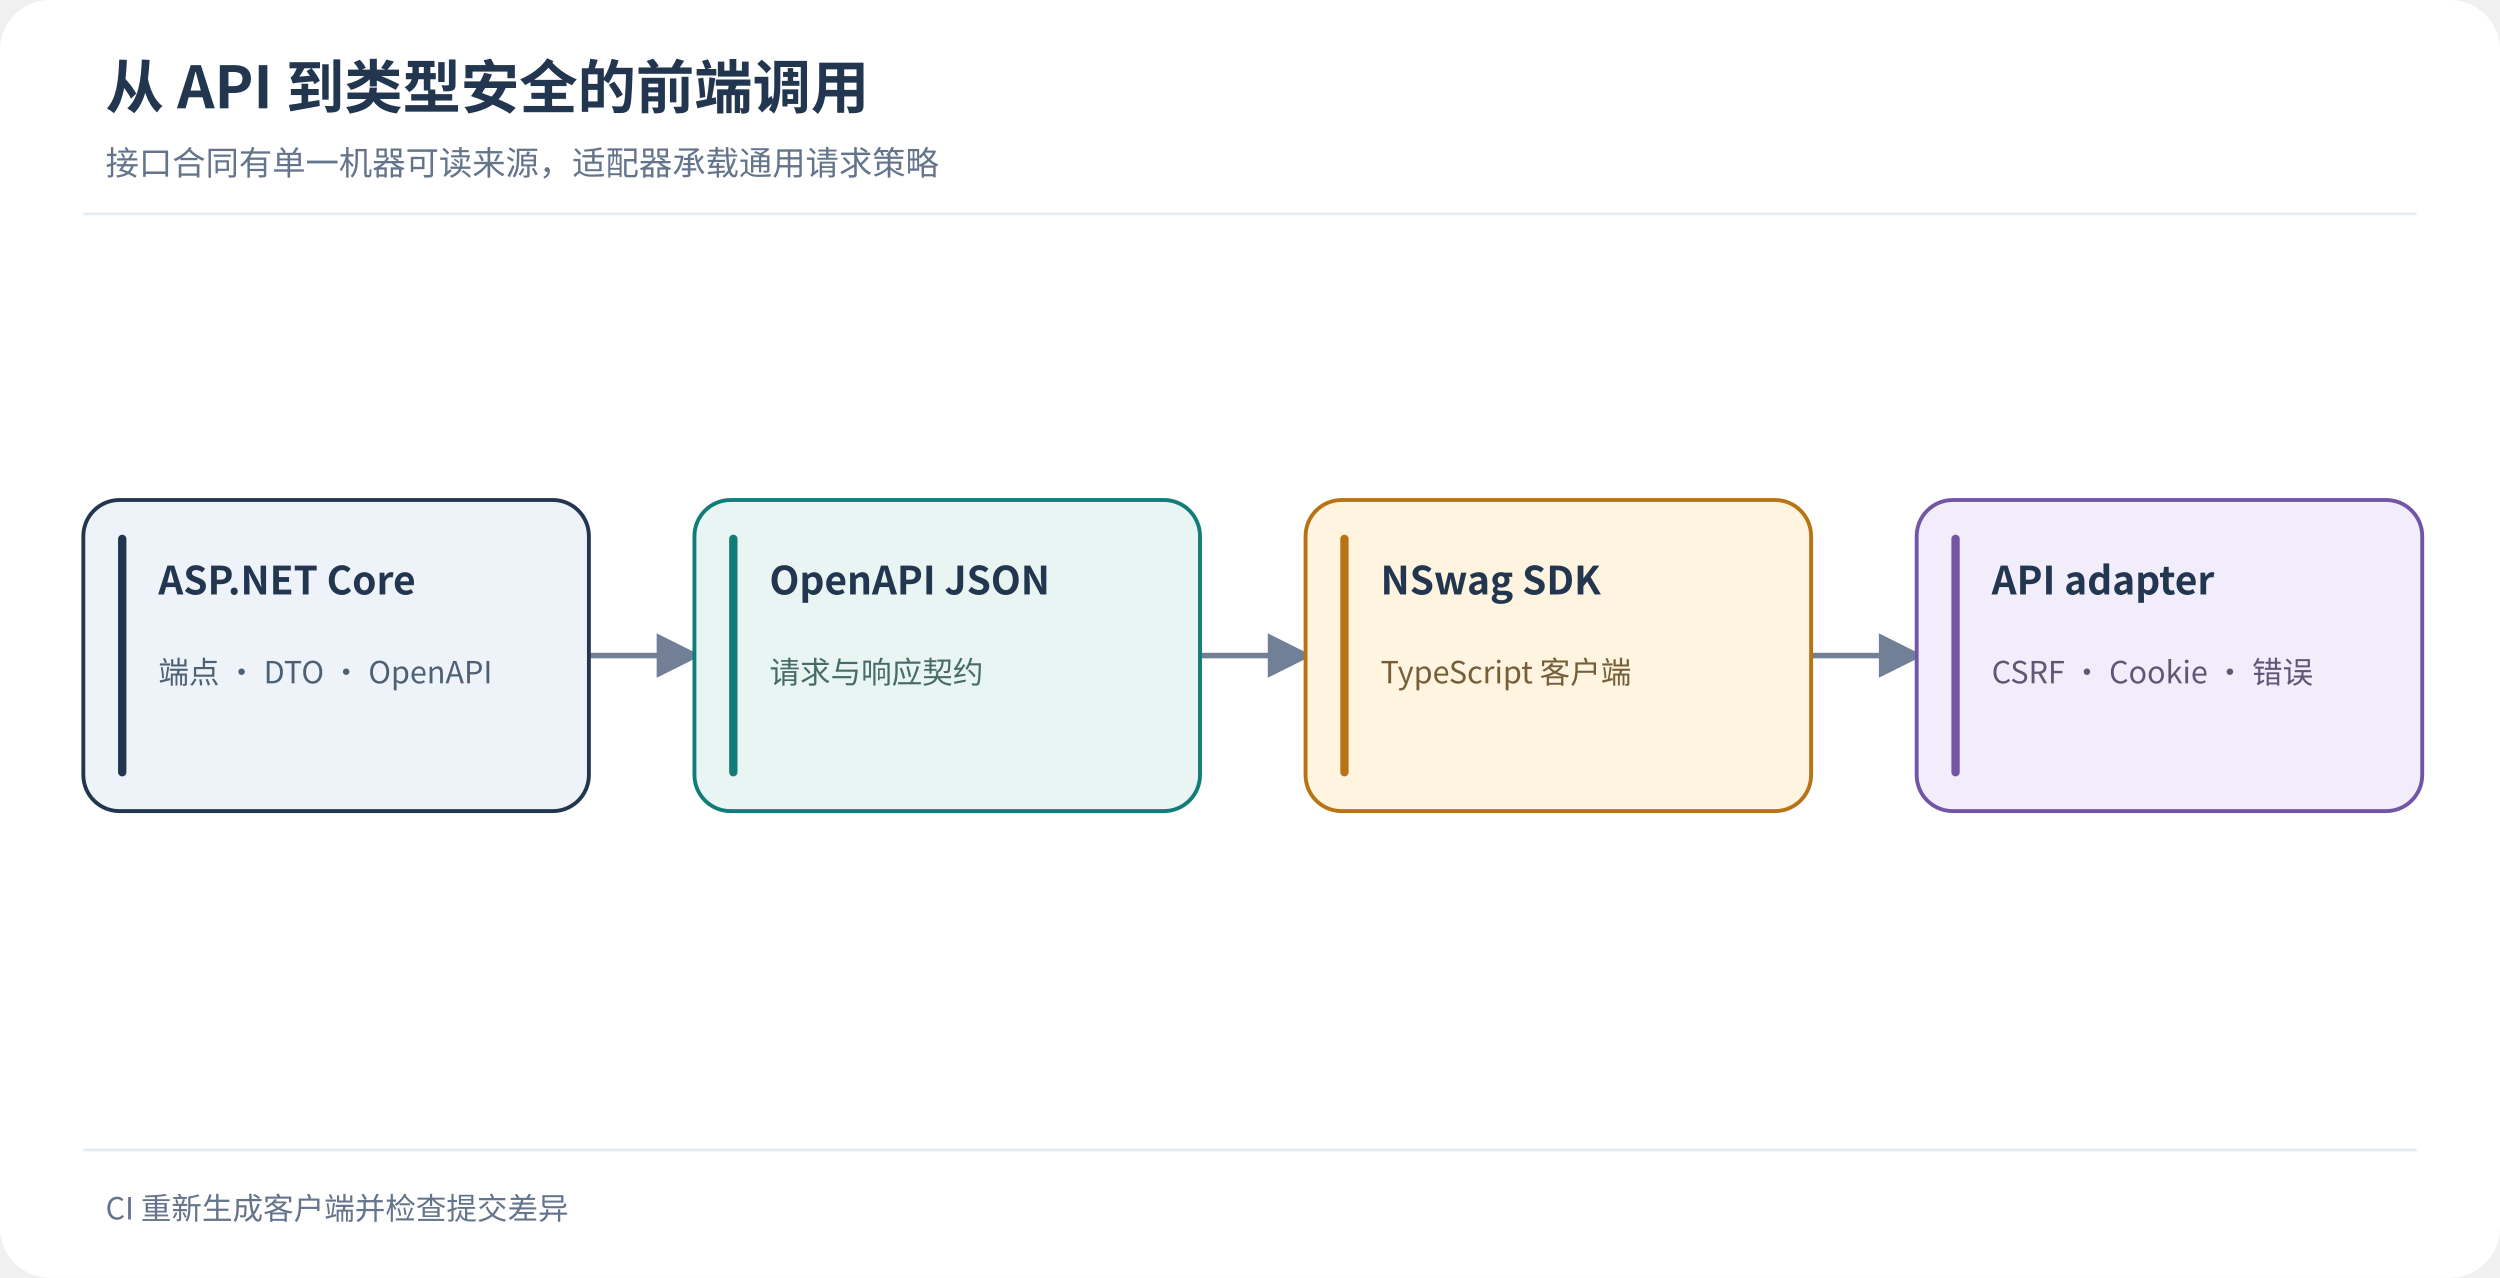
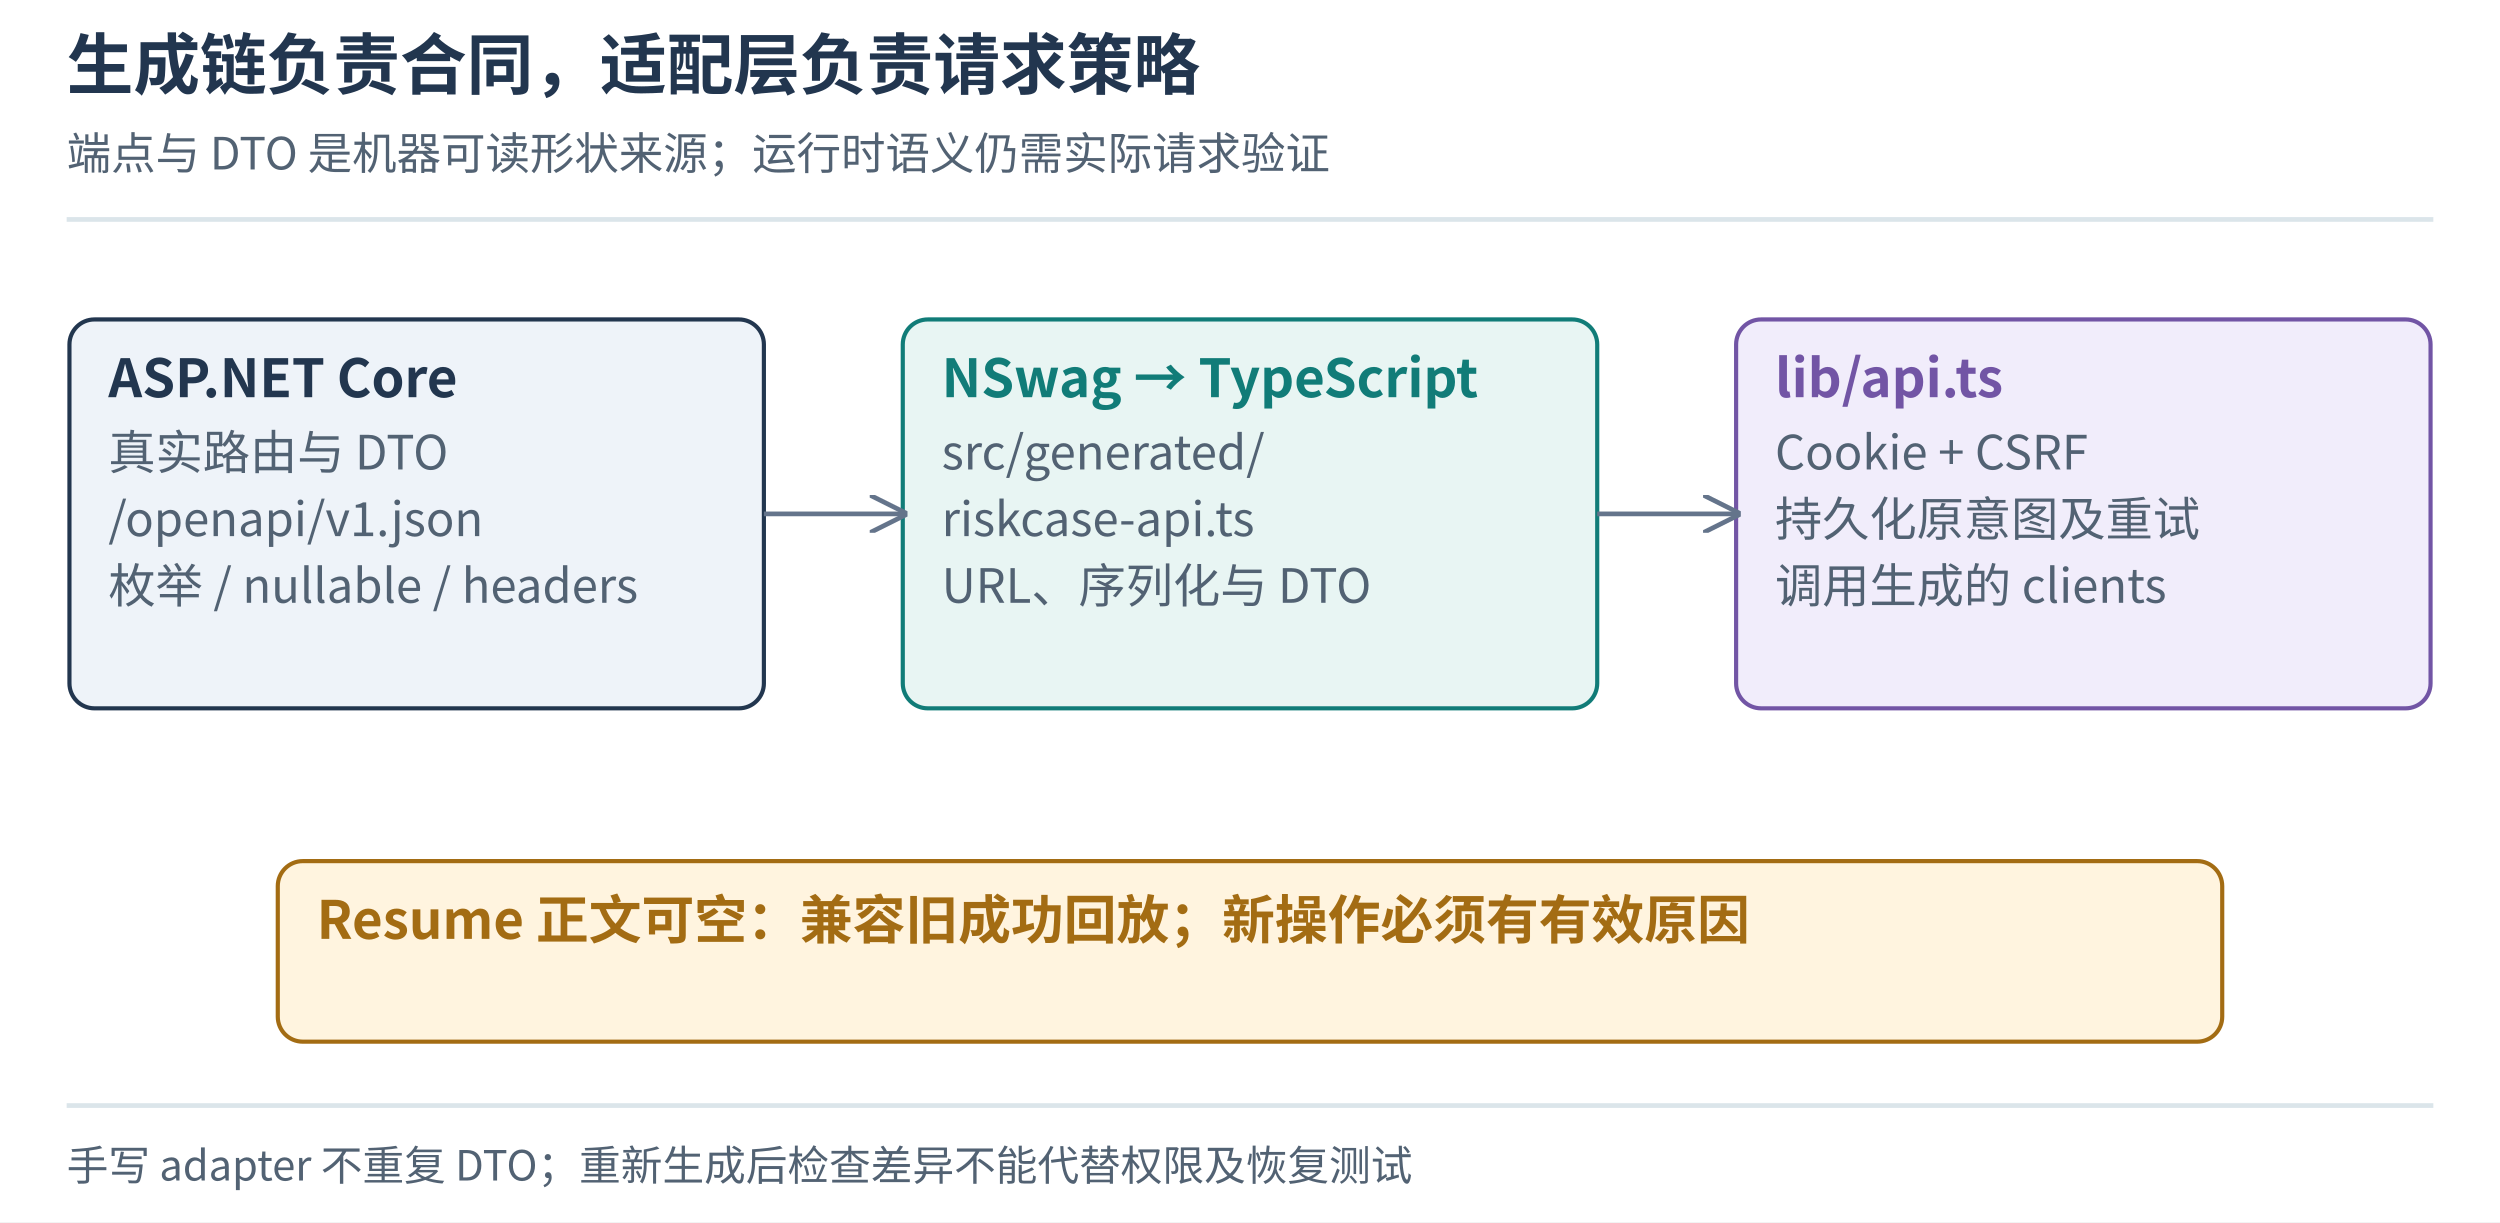
- <svg xmlns="http://www.w3.org/2000/svg" width="900" height="460" viewBox="0 0 900 460">
-   <rect width="100%" height="100%" rx="18" fill="#ffffff" />
-   <path d="M 30 77 H 870" stroke="#e6edf2" stroke-width="1" />
-   <text x="38" y="39" font-family="Microsoft YaHei, Noto Sans CJK SC, sans-serif" font-size="21px" font-weight="700" fill="#22364f">从 API 到类型安全的前端调用</text>
-   <text x="38" y="63" font-family="Microsoft YaHei, Noto Sans CJK SC, sans-serif" font-size="12px" font-weight="400" fill="#64748b">接口合同有单一机器可读来源，适配器承载通用请求策略</text>
+ <svg xmlns="http://www.w3.org/2000/svg" width="900" height="440" viewBox="0 0 900 440">
+   <rect width="900" height="100%" fill="white" />
  <defs>
-     <marker id="arrow" viewBox="0 0 10 10" refX="8.5" refY="5" markerWidth="8" markerHeight="8" orient="auto-start-reverse">
-       <path d="M 0 0 L 10 5 L 0 10 z" fill="#718096" />
+     <marker id="arrow" markerWidth="8" markerHeight="8" refX="7" refY="4" orient="auto">
+       <path d="M0 0L8 4L0 8" fill="none" stroke="#64748b" />
    </marker>
  </defs>
-   <path d="M 212 236.0 C 254 236.0, 208 236.0, 250 236.0" fill="none" stroke="#718096" stroke-width="2" marker-end="url(#arrow)" />
-   <path d="M 432 236.0 C 474 236.0, 428 236.0, 470 236.0" fill="none" stroke="#718096" stroke-width="2" marker-end="url(#arrow)" />
-   <path d="M 652 236.0 C 694 236.0, 648 236.0, 690 236.0" fill="none" stroke="#718096" stroke-width="2" marker-end="url(#arrow)" />
-   <rect x="30" y="180" width="182" height="112" rx="13" fill="#eef3f9" stroke="#22364f" stroke-width="1.4" />
-   <path d="M 44 194 V 278" stroke="#22364f" stroke-width="3" stroke-linecap="round" />
-   <text x="57" y="214" font-family="Microsoft YaHei, Noto Sans CJK SC, sans-serif" font-size="14px" font-weight="700" fill="#22364f">ASP.NET Core</text>
-   <text x="57" y="246" font-family="Microsoft YaHei, Noto Sans CJK SC, sans-serif" font-size="11px" font-weight="400" fill="#4d6074">端点 · DTO · OpenAPI</text>
-   <rect x="250" y="180" width="182" height="112" rx="13" fill="#e8f5f3" stroke="#117c78" stroke-width="1.4" />
-   <path d="M 264 194 V 278" stroke="#117c78" stroke-width="3" stroke-linecap="round" />
-   <text x="277" y="214" font-family="Microsoft YaHei, Noto Sans CJK SC, sans-serif" font-size="14px" font-weight="700" fill="#22364f">OpenAPI JSON</text>
-   <text x="277" y="246" font-family="Microsoft YaHei, Noto Sans CJK SC, sans-serif" font-size="11px" font-weight="400" fill="#466b68">请求与响应契约</text>
-   <rect x="470" y="180" width="182" height="112" rx="13" fill="#fff4df" stroke="#b87414" stroke-width="1.4" />
-   <path d="M 484 194 V 278" stroke="#b87414" stroke-width="3" stroke-linecap="round" />
-   <text x="497" y="214" font-family="Microsoft YaHei, Noto Sans CJK SC, sans-serif" font-size="14px" font-weight="700" fill="#22364f">NSwag SDK</text>
-   <text x="497" y="246" font-family="Microsoft YaHei, Noto Sans CJK SC, sans-serif" font-size="11px" font-weight="400" fill="#765e39">TypeScript 客户端</text>
-   <rect x="690" y="180" width="182" height="112" rx="13" fill="#f1edfb" stroke="#7255a5" stroke-width="1.4" />
-   <path d="M 704 194 V 278" stroke="#7255a5" stroke-width="3" stroke-linecap="round" />
-   <text x="717" y="214" font-family="Microsoft YaHei, Noto Sans CJK SC, sans-serif" font-size="14px" font-weight="700" fill="#22364f">API adapter</text>
-   <text x="717" y="246" font-family="Microsoft YaHei, Noto Sans CJK SC, sans-serif" font-size="11px" font-weight="400" fill="#625576">CSRF · Cookie · 错误</text>
-   <path d="M 30 414 H 870" stroke="#e6edf2" stroke-width="1" />
-   <text x="38" y="439" font-family="Microsoft YaHei, Noto Sans CJK SC, sans-serif" font-size="11px" font-weight="400" fill="#64748b">CI 重新生成客户端并检查提交差异</text>
+   <text x="24" y="32" font-family="Microsoft YaHei,Noto Sans CJK SC,sans-serif" font-size="24" fill="#22364f" font-weight="700">生成链负责合同，适配层负责请求策略</text>
+   <text x="24" y="61" font-family="Microsoft YaHei,Noto Sans CJK SC,sans-serif" font-size="16" fill="#526273" font-weight="400">端点与 DTO 是机器可读形状来源；运行时语义仍需实际请求验证</text>
+   <path d="M24 79H876" fill="none" stroke="#dbe5ea" stroke-width="1.7" />
+   <path d="M24 398H876" fill="none" stroke="#dbe5ea" stroke-width="1.7" />
+   <text x="24" y="425" font-family="Microsoft YaHei,Noto Sans CJK SC,sans-serif" font-size="15" fill="#526273" font-weight="400">手写 adapter 不重复 DTO；重新生成后检查差异不能代替权限及恢复测试</text>
+   <rect x="25" y="115" width="250" height="140" rx="9" fill="#eef3f9" stroke="#22364f" stroke-width="1.5" />
+   <text x="39" y="143" font-family="Microsoft YaHei,Noto Sans CJK SC,sans-serif" font-size="19" fill="#22364f" font-weight="700">ASP.NET Core</text>
+   <text x="39" y="169" font-family="Microsoft YaHei,Noto Sans CJK SC,sans-serif" font-size="17" fill="#526273" font-weight="400">真实路由与 DTO</text>
+   <text x="39" y="193" font-family="Microsoft YaHei,Noto Sans CJK SC,sans-serif" font-size="17" fill="#526273" font-weight="400">/openapi/v1.json</text>
+   <text x="39" y="217" font-family="Microsoft YaHei,Noto Sans CJK SC,sans-serif" font-size="17" fill="#526273" font-weight="400">枚举 / nullable / headers</text>
+   <rect x="325" y="115" width="250" height="140" rx="9" fill="#e8f5f3" stroke="#117c78" stroke-width="1.5" />
+   <text x="339" y="143" font-family="Microsoft YaHei,Noto Sans CJK SC,sans-serif" font-size="19" fill="#117c78" font-weight="700">NSwag → TypeScript</text>
+   <text x="339" y="169" font-family="Microsoft YaHei,Noto Sans CJK SC,sans-serif" font-size="17" fill="#526273" font-weight="400">src/generated/</text>
+   <text x="339" y="193" font-family="Microsoft YaHei,Noto Sans CJK SC,sans-serif" font-size="17" fill="#526273" font-weight="400">riskcase-api.ts</text>
+   <text x="339" y="217" font-family="Microsoft YaHei,Noto Sans CJK SC,sans-serif" font-size="17" fill="#526273" font-weight="400">URL、序列化与 DTO</text>
+   <rect x="625" y="115" width="250" height="140" rx="9" fill="#f1edfb" stroke="#7255a5" stroke-width="1.5" />
+   <text x="639" y="143" font-family="Microsoft YaHei,Noto Sans CJK SC,sans-serif" font-size="19" fill="#7255a5" font-weight="700">lib/api.ts</text>
+   <text x="639" y="169" font-family="Microsoft YaHei,Noto Sans CJK SC,sans-serif" font-size="17" fill="#526273" font-weight="400">Cookie + CSRF</text>
+   <text x="639" y="193" font-family="Microsoft YaHei,Noto Sans CJK SC,sans-serif" font-size="17" fill="#526273" font-weight="400">持久化原意图及重试</text>
+   <text x="639" y="217" font-family="Microsoft YaHei,Noto Sans CJK SC,sans-serif" font-size="17" fill="#526273" font-weight="400">调用生成的 clients</text>
+   <path d="M275 185L325 185" fill="none" stroke="#64748b" stroke-width="1.7" marker-end="url(#arrow)" />
+   <path d="M575 185L625 185" fill="none" stroke="#64748b" stroke-width="1.7" marker-end="url(#arrow)" />
+   <rect x="100" y="310" width="700" height="65" rx="9" fill="#fff4df" stroke="#a36c13" stroke-width="1.5" />
+   <text x="114" y="338" font-family="Microsoft YaHei,Noto Sans CJK SC,sans-serif" font-size="19" fill="#a36c13" font-weight="700">Resume 正文可空：兼容旧成功回放；新操作必须有有效原因</text>
</svg>
